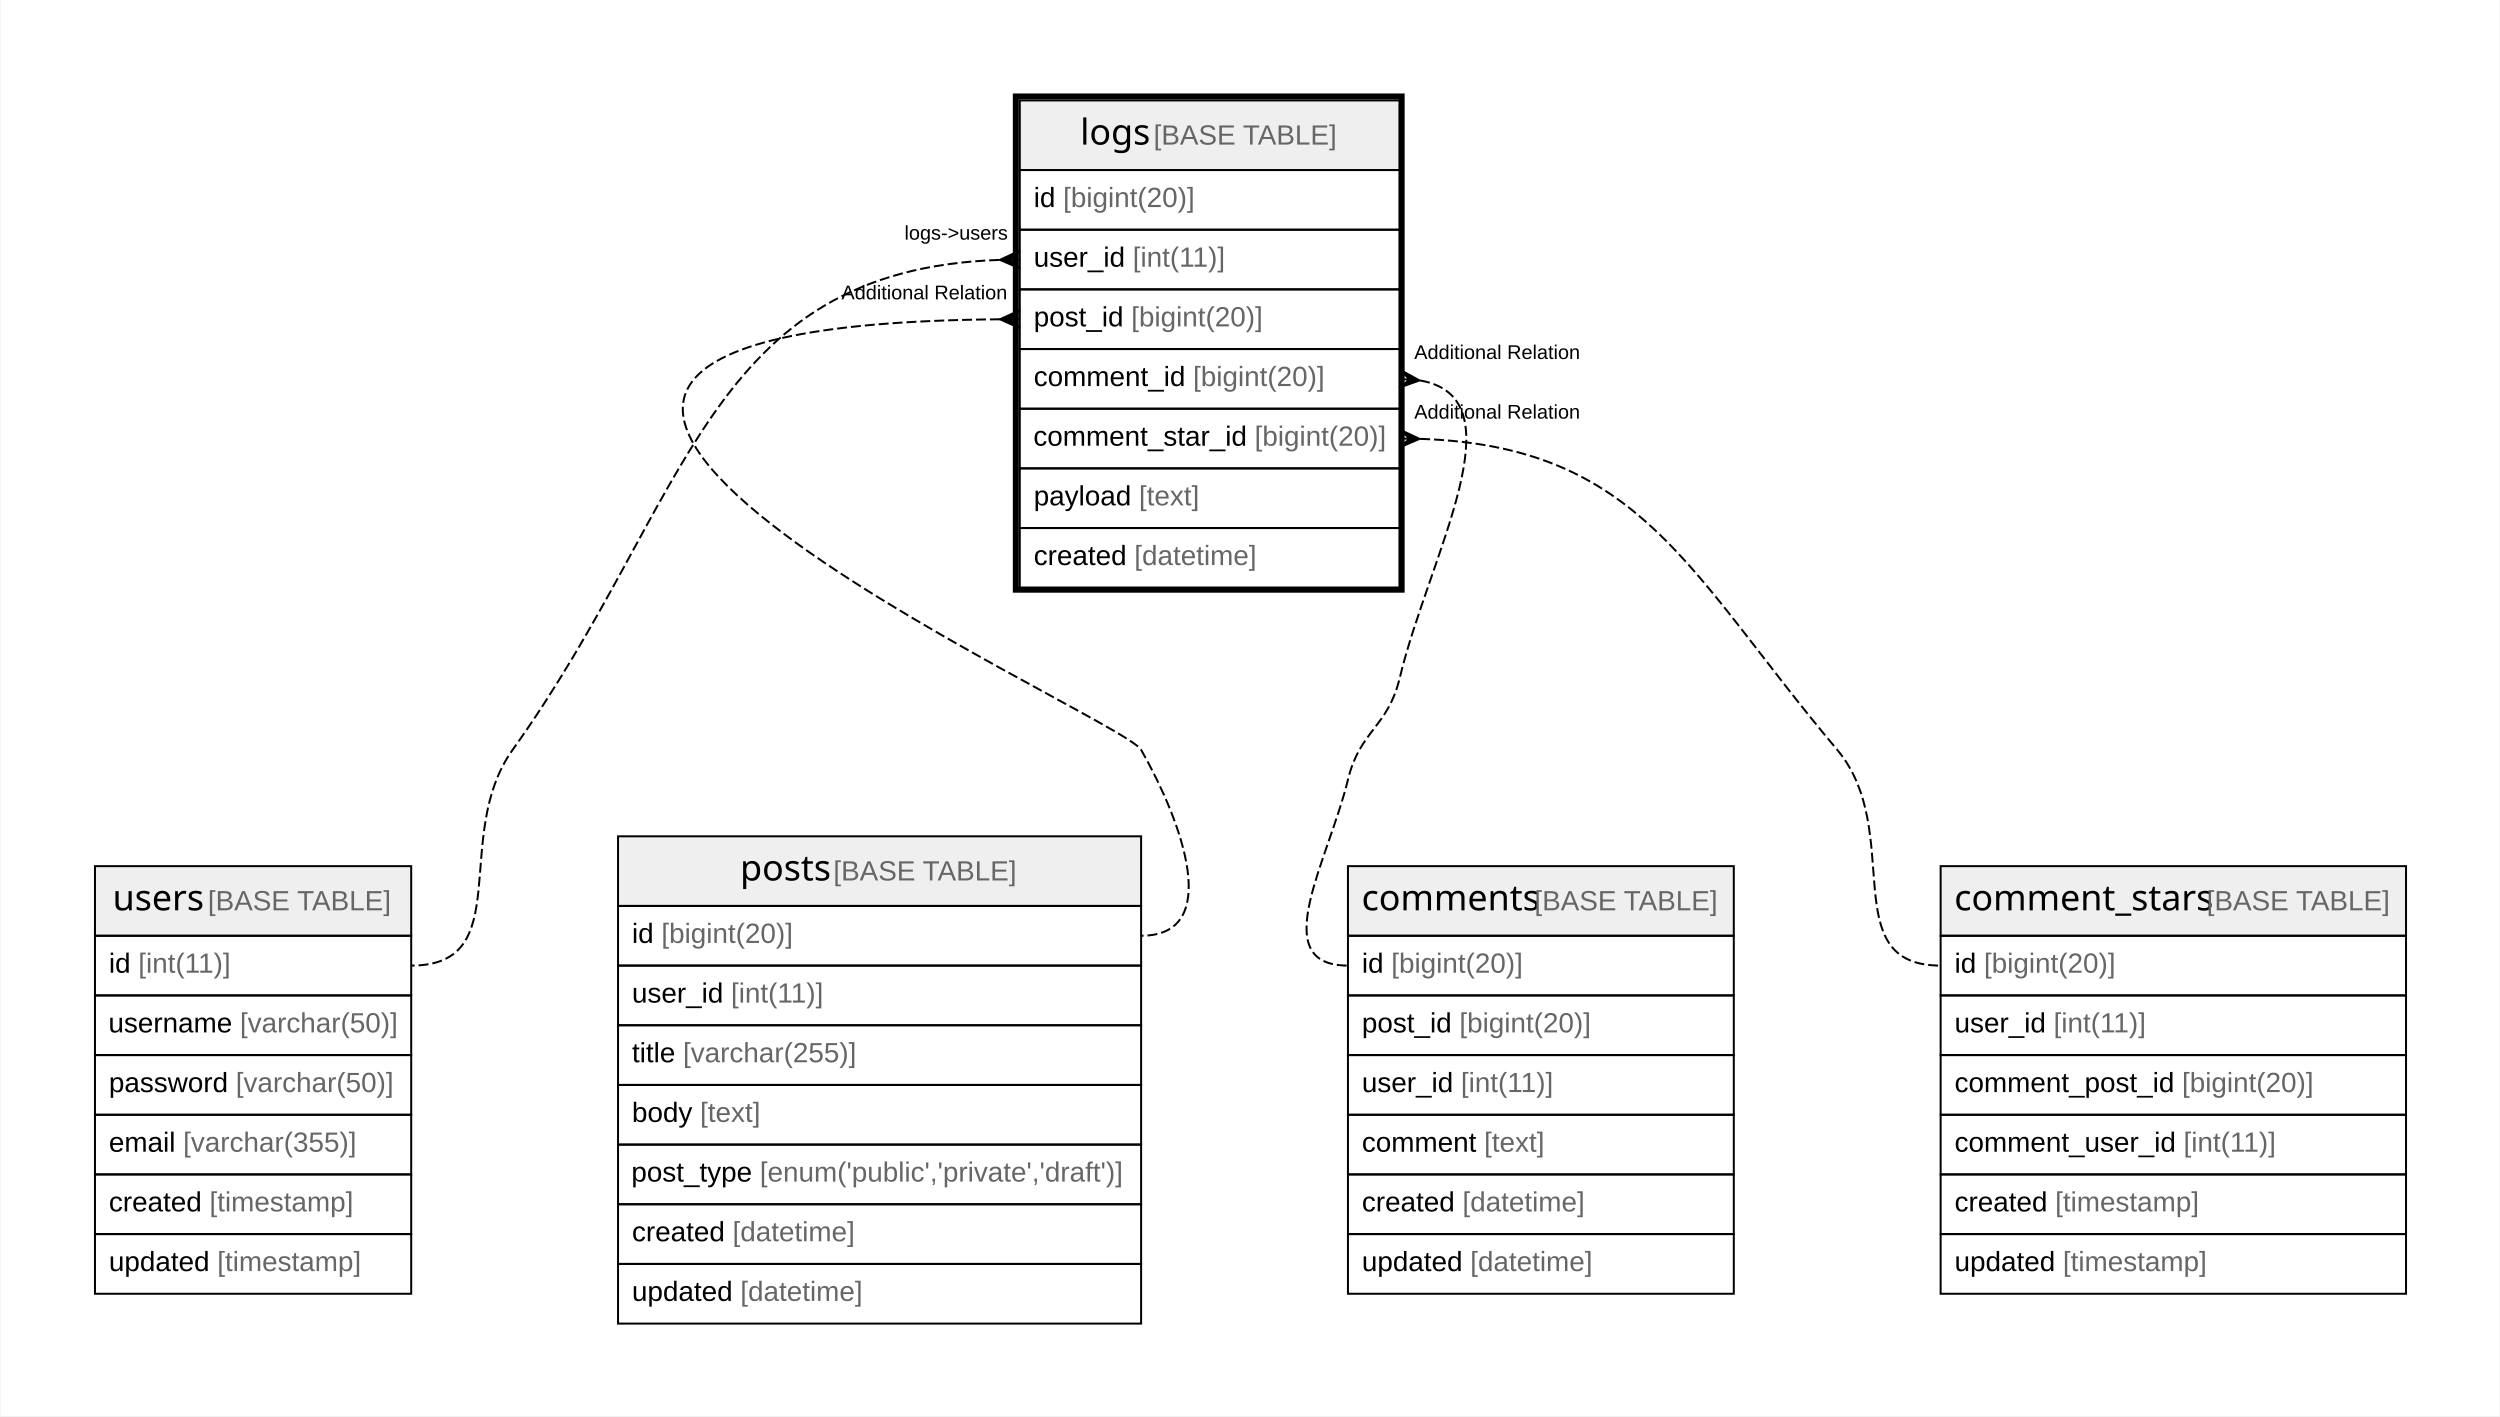
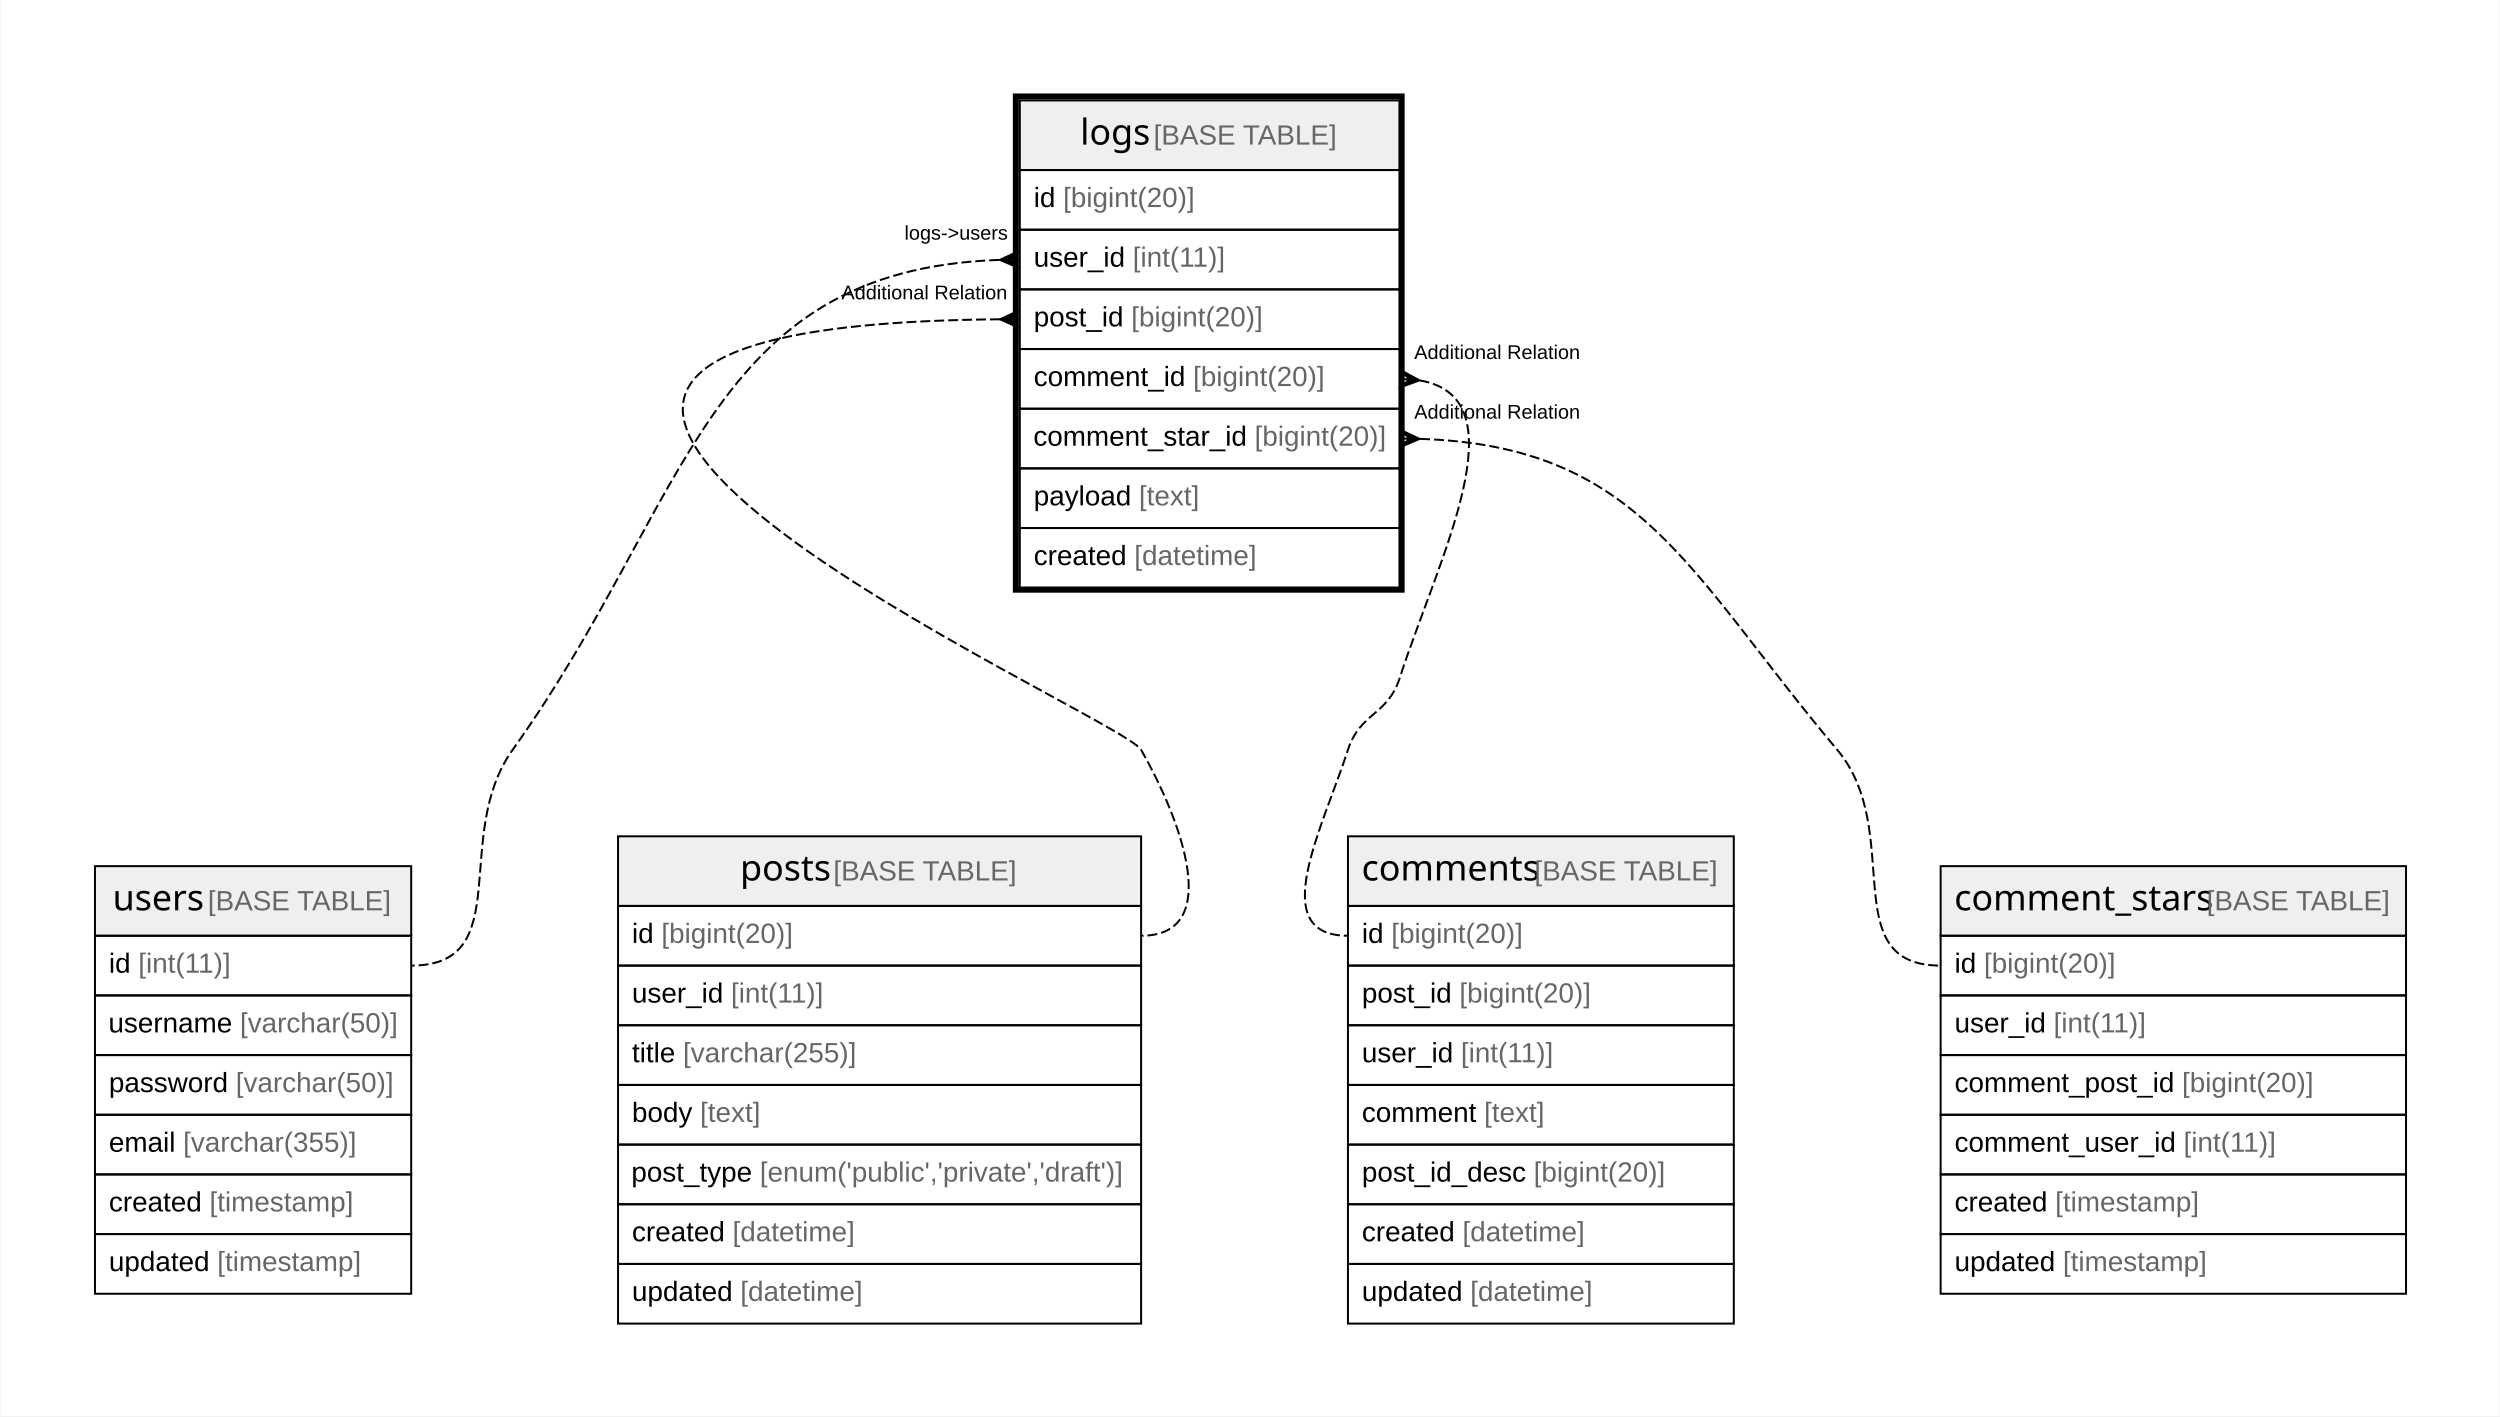
<svg xmlns="http://www.w3.org/2000/svg" width="1257pt" height="712pt" viewBox="0.00 0.00 1256.50 712.00">
  <g id="graph0" class="graph" transform="scale(1 1) rotate(0) translate(4 708)">
    <polygon fill="#ffffff" stroke="transparent" points="-4,4 -4,-708 1252.5,-708 1252.5,4 -4,4" />
    <g id="node1" class="node">
      <polygon fill="#efefef" stroke="transparent" points="508.5,-622.5 508.5,-657.5 699.5,-657.5 699.5,-622.5 508.5,-622.5" />
      <polygon fill="none" stroke="#000000" points="508.5,-622.5 508.5,-657.5 699.5,-657.5 699.5,-622.5 508.5,-622.5" />
      <text text-anchor="start" x="538.87" y="-635.3" font-family="Arial Bold" font-size="18.00" fill="#000000">logs</text>
      <text text-anchor="start" x="571.876" y="-635.3" font-family="Arial" font-size="14.00" fill="#000000"> </text>
      <text text-anchor="start" x="575.767" y="-635.3" font-family="Arial" font-size="14.00" fill="#666666">[BASE TABLE]</text>
      <polygon fill="none" stroke="#000000" points="508.5,-592.5 508.5,-622.5 699.5,-622.5 699.5,-592.5 508.5,-592.5" />
      <text text-anchor="start" x="515.5" y="-603.9" font-family="Arial" font-size="14.00" fill="#000000">id </text>
      <text text-anchor="start" x="530.28" y="-603.9" font-family="Arial" font-size="14.00" fill="#666666">[bigint(20)]</text>
      <polygon fill="none" stroke="#000000" points="508.5,-562.5 508.5,-592.5 699.5,-592.5 699.5,-562.5 508.5,-562.5" />
      <text text-anchor="start" x="515.5" y="-573.9" font-family="Arial" font-size="14.00" fill="#000000">user_id </text>
      <text text-anchor="start" x="565.288" y="-573.9" font-family="Arial" font-size="14.00" fill="#666666">[int(11)]</text>
      <polygon fill="none" stroke="#000000" points="508.5,-532.5 508.5,-562.5 699.5,-562.5 699.5,-532.5 508.5,-532.5" />
      <text text-anchor="start" x="515.5" y="-543.9" font-family="Arial" font-size="14.00" fill="#000000">post_id </text>
      <text text-anchor="start" x="564.518" y="-543.9" font-family="Arial" font-size="14.00" fill="#666666">[bigint(20)]</text>
      <polygon fill="none" stroke="#000000" points="508.5,-502.5 508.5,-532.5 699.5,-532.5 699.5,-502.5 508.5,-502.5" />
      <text text-anchor="start" x="515.5" y="-513.9" font-family="Arial" font-size="14.00" fill="#000000">comment_id </text>
      <text text-anchor="start" x="595.622" y="-513.9" font-family="Arial" font-size="14.00" fill="#666666">[bigint(20)]</text>
      <polygon fill="none" stroke="#000000" points="508.5,-472.5 508.5,-502.5 699.5,-502.5 699.5,-472.5 508.5,-472.5" />
      <text text-anchor="start" x="515.321" y="-483.9" font-family="Arial" font-size="14.00" fill="#000000">comment_star_id </text>
      <text text-anchor="start" x="626.56" y="-483.9" font-family="Arial" font-size="14.00" fill="#666666">[bigint(20)]</text>
      <polygon fill="none" stroke="#000000" points="508.5,-442.5 508.5,-472.5 699.5,-472.5 699.5,-442.5 508.5,-442.5" />
      <text text-anchor="start" x="515.5" y="-453.9" font-family="Arial" font-size="14.00" fill="#000000">payload </text>
      <text text-anchor="start" x="568.41" y="-453.9" font-family="Arial" font-size="14.00" fill="#666666">[text]</text>
      <polygon fill="none" stroke="#000000" points="508.5,-412.5 508.5,-442.5 699.5,-442.5 699.5,-412.5 508.5,-412.5" />
      <text text-anchor="start" x="515.5" y="-423.9" font-family="Arial" font-size="14.00" fill="#000000">created </text>
      <text text-anchor="start" x="566.072" y="-423.9" font-family="Arial" font-size="14.00" fill="#666666">[datetime]</text>
      <polygon fill="none" stroke="#000000" stroke-width="3" points="506.5,-411.5 506.5,-659.5 700.5,-659.5 700.5,-411.5 506.5,-411.5" />
    </g>
    <g id="node2" class="node">
      <polygon fill="#efefef" stroke="transparent" points="43.5,-237.5 43.5,-272.5 202.5,-272.5 202.5,-237.5 43.5,-237.5" />
      <polygon fill="none" stroke="#000000" points="43.5,-237.5 43.5,-272.5 202.5,-272.5 202.5,-237.5 43.5,-237.5" />
      <text text-anchor="start" x="52.371" y="-250.3" font-family="Arial Bold" font-size="18.00" fill="#000000">users</text>
      <text text-anchor="start" x="96.375" y="-250.3" font-family="Arial" font-size="14.00" fill="#000000"> </text>
      <text text-anchor="start" x="100.266" y="-250.3" font-family="Arial" font-size="14.00" fill="#666666">[BASE TABLE]</text>
      <polygon fill="none" stroke="#000000" points="43.5,-207.5 43.5,-237.5 202.5,-237.5 202.5,-207.5 43.5,-207.5" />
      <text text-anchor="start" x="50.5" y="-218.9" font-family="Arial" font-size="14.00" fill="#000000">id </text>
      <text text-anchor="start" x="65.28" y="-218.9" font-family="Arial" font-size="14.00" fill="#666666">[int(11)]</text>
      <polygon fill="none" stroke="#000000" points="43.5,-177.5 43.5,-207.5 202.5,-207.5 202.5,-177.5 43.5,-177.5" />
      <text text-anchor="start" x="50.269" y="-188.9" font-family="Arial" font-size="14.00" fill="#000000">username </text>
      <text text-anchor="start" x="116.394" y="-188.9" font-family="Arial" font-size="14.00" fill="#666666">[varchar(50)]</text>
      <polygon fill="none" stroke="#000000" points="43.5,-147.5 43.5,-177.5 202.5,-177.5 202.5,-147.5 43.5,-147.5" />
      <text text-anchor="start" x="50.5" y="-158.9" font-family="Arial" font-size="14.00" fill="#000000">password </text>
      <text text-anchor="start" x="114.288" y="-158.9" font-family="Arial" font-size="14.00" fill="#666666">[varchar(50)]</text>
      <polygon fill="none" stroke="#000000" points="43.5,-117.5 43.5,-147.5 202.5,-147.5 202.5,-117.5 43.5,-117.5" />
      <text text-anchor="start" x="50.5" y="-128.9" font-family="Arial" font-size="14.00" fill="#000000">email </text>
      <text text-anchor="start" x="87.83" y="-128.9" font-family="Arial" font-size="14.00" fill="#666666">[varchar(355)]</text>
      <polygon fill="none" stroke="#000000" points="43.5,-87.5 43.5,-117.5 202.5,-117.5 202.5,-87.5 43.5,-87.5" />
      <text text-anchor="start" x="50.5" y="-98.9" font-family="Arial" font-size="14.00" fill="#000000">created </text>
      <text text-anchor="start" x="101.072" y="-98.9" font-family="Arial" font-size="14.00" fill="#666666">[timestamp]</text>
      <polygon fill="none" stroke="#000000" points="43.5,-57.5 43.5,-87.5 202.5,-87.5 202.5,-57.5 43.5,-57.5" />
      <text text-anchor="start" x="50.5" y="-68.9" font-family="Arial" font-size="14.00" fill="#000000">updated </text>
      <text text-anchor="start" x="104.977" y="-68.9" font-family="Arial" font-size="14.00" fill="#666666">[timestamp]</text>
    </g>
    <g id="edge1" class="edge">
      <path fill="none" stroke="#000000" stroke-dasharray="5,2" d="M498.106,-577.322C350.573,-572.181 343.14,-456.331 253.5,-331 222.502,-287.661 255.784,-222.5 202.5,-222.5" />
      <polygon fill="#000000" stroke="#000000" points="498.502,-577.329 508.423,-581.999 503.501,-577.414 508.5,-577.5 508.5,-577.5 508.5,-577.5 503.501,-577.414 508.577,-573.001 498.502,-577.329 498.502,-577.329" />
      <text text-anchor="start" x="450.524" y="-587.5" font-family="Arial" font-size="10.00" fill="#000000">logs-&gt;users</text>
    </g>
    <g id="node3" class="node">
      <polygon fill="#efefef" stroke="transparent" points="306.5,-252.5 306.5,-287.5 569.5,-287.5 569.5,-252.5 306.5,-252.5" />
      <polygon fill="none" stroke="#000000" points="306.5,-252.5 306.5,-287.5 569.5,-287.5 569.5,-252.5 306.5,-252.5" />
      <text text-anchor="start" x="367.866" y="-265.3" font-family="Arial Bold" font-size="18.00" fill="#000000">posts</text>
      <text text-anchor="start" x="410.88" y="-265.3" font-family="Arial" font-size="14.00" fill="#000000"> </text>
      <text text-anchor="start" x="414.771" y="-265.3" font-family="Arial" font-size="14.00" fill="#666666">[BASE TABLE]</text>
      <polygon fill="none" stroke="#000000" points="306.5,-222.5 306.5,-252.5 569.5,-252.5 569.5,-222.5 306.5,-222.5" />
      <text text-anchor="start" x="313.5" y="-233.9" font-family="Arial" font-size="14.00" fill="#000000">id </text>
      <text text-anchor="start" x="328.28" y="-233.9" font-family="Arial" font-size="14.00" fill="#666666">[bigint(20)]</text>
      <polygon fill="none" stroke="#000000" points="306.5,-192.5 306.5,-222.5 569.5,-222.5 569.5,-192.5 306.5,-192.5" />
      <text text-anchor="start" x="313.5" y="-203.9" font-family="Arial" font-size="14.00" fill="#000000">user_id </text>
      <text text-anchor="start" x="363.288" y="-203.9" font-family="Arial" font-size="14.00" fill="#666666">[int(11)]</text>
      <polygon fill="none" stroke="#000000" points="306.5,-162.5 306.5,-192.5 569.5,-192.5 569.5,-162.5 306.5,-162.5" />
      <text text-anchor="start" x="313.5" y="-173.9" font-family="Arial" font-size="14.00" fill="#000000">title </text>
      <text text-anchor="start" x="339.168" y="-173.9" font-family="Arial" font-size="14.00" fill="#666666">[varchar(255)]</text>
      <polygon fill="none" stroke="#000000" points="306.5,-132.5 306.5,-162.5 569.5,-162.5 569.5,-132.5 306.5,-132.5" />
      <text text-anchor="start" x="313.5" y="-143.9" font-family="Arial" font-size="14.00" fill="#000000">body </text>
      <text text-anchor="start" x="347.738" y="-143.9" font-family="Arial" font-size="14.00" fill="#666666">[text]</text>
      <polygon fill="none" stroke="#000000" points="306.5,-102.5 306.5,-132.5 569.5,-132.5 569.5,-102.5 306.5,-102.5" />
      <text text-anchor="start" x="313.197" y="-113.9" font-family="Arial" font-size="14.00" fill="#000000">post_type </text>
      <text text-anchor="start" x="377.782" y="-113.9" font-family="Arial" font-size="14.00" fill="#666666">[enum('public','private','draft')]</text>
      <polygon fill="none" stroke="#000000" points="306.5,-72.5 306.5,-102.5 569.5,-102.5 569.5,-72.5 306.5,-72.5" />
      <text text-anchor="start" x="313.5" y="-83.9" font-family="Arial" font-size="14.00" fill="#000000">created </text>
      <text text-anchor="start" x="364.072" y="-83.9" font-family="Arial" font-size="14.00" fill="#666666">[datetime]</text>
      <polygon fill="none" stroke="#000000" points="306.5,-42.5 306.5,-72.5 569.5,-72.5 569.5,-42.5 306.5,-42.5" />
      <text text-anchor="start" x="313.5" y="-53.9" font-family="Arial" font-size="14.00" fill="#000000">updated </text>
      <text text-anchor="start" x="367.977" y="-53.9" font-family="Arial" font-size="14.00" fill="#666666">[datetime]</text>
    </g>
    <g id="edge2" class="edge">
      <path fill="none" stroke="#000000" stroke-dasharray="5,2" d="M498.48,-547.459C106.565,-544.217 559.295,-348.872 569.5,-331 590.106,-294.913 611.056,-237.5 569.5,-237.5" />
      <polygon fill="#000000" stroke="#000000" points="498.5,-547.459 508.482,-552 503.5,-547.48 508.5,-547.5 508.5,-547.5 508.5,-547.5 503.5,-547.48 508.518,-543 498.5,-547.459 498.5,-547.459" />
      <text text-anchor="start" x="418.825" y="-557.5" font-family="Arial" font-size="10.00" fill="#000000">Additional Relation</text>
    </g>
    <g id="node4" class="node">
-       <polygon fill="#efefef" stroke="transparent" points="673.5,-237.5 673.5,-272.5 867.5,-272.5 867.5,-237.5 673.5,-237.5" />
-       <polygon fill="none" stroke="#000000" points="673.5,-237.5 673.5,-272.5 867.5,-272.5 867.5,-237.5 673.5,-237.5" />
-       <text text-anchor="start" x="680.37" y="-250.3" font-family="Arial Bold" font-size="18.00" fill="#000000">comments</text>
-       <text text-anchor="start" x="763.376" y="-250.3" font-family="Arial" font-size="14.00" fill="#000000"> </text>
-       <text text-anchor="start" x="767.266" y="-250.3" font-family="Arial" font-size="14.00" fill="#666666">[BASE TABLE]</text>
-       <polygon fill="none" stroke="#000000" points="673.5,-207.5 673.5,-237.5 867.5,-237.5 867.5,-207.5 673.5,-207.5" />
-       <text text-anchor="start" x="680.5" y="-218.9" font-family="Arial" font-size="14.00" fill="#000000">id </text>
-       <text text-anchor="start" x="695.28" y="-218.9" font-family="Arial" font-size="14.00" fill="#666666">[bigint(20)]</text>
-       <polygon fill="none" stroke="#000000" points="673.5,-177.5 673.5,-207.5 867.5,-207.5 867.5,-177.5 673.5,-177.5" />
-       <text text-anchor="start" x="680.5" y="-188.9" font-family="Arial" font-size="14.00" fill="#000000">post_id </text>
-       <text text-anchor="start" x="729.518" y="-188.9" font-family="Arial" font-size="14.00" fill="#666666">[bigint(20)]</text>
-       <polygon fill="none" stroke="#000000" points="673.5,-147.5 673.5,-177.5 867.5,-177.5 867.5,-147.5 673.5,-147.5" />
-       <text text-anchor="start" x="680.5" y="-158.9" font-family="Arial" font-size="14.00" fill="#000000">user_id </text>
-       <text text-anchor="start" x="730.288" y="-158.9" font-family="Arial" font-size="14.00" fill="#666666">[int(11)]</text>
-       <polygon fill="none" stroke="#000000" points="673.5,-117.5 673.5,-147.5 867.5,-147.5 867.5,-117.5 673.5,-117.5" />
-       <text text-anchor="start" x="680.5" y="-128.9" font-family="Arial" font-size="14.00" fill="#000000">comment </text>
-       <text text-anchor="start" x="741.95" y="-128.9" font-family="Arial" font-size="14.00" fill="#666666">[text]</text>
-       <polygon fill="none" stroke="#000000" points="673.5,-87.5 673.5,-117.5 867.5,-117.5 867.5,-87.5 673.5,-87.5" />
-       <text text-anchor="start" x="680.5" y="-98.9" font-family="Arial" font-size="14.00" fill="#000000">created </text>
-       <text text-anchor="start" x="731.072" y="-98.9" font-family="Arial" font-size="14.00" fill="#666666">[datetime]</text>
-       <polygon fill="none" stroke="#000000" points="673.5,-57.5 673.5,-87.5 867.5,-87.5 867.5,-57.5 673.5,-57.5" />
-       <text text-anchor="start" x="680.5" y="-68.9" font-family="Arial" font-size="14.00" fill="#000000">updated </text>
-       <text text-anchor="start" x="734.977" y="-68.9" font-family="Arial" font-size="14.00" fill="#666666">[datetime]</text>
+       <polygon fill="#efefef" stroke="transparent" points="673.5,-252.5 673.5,-287.5 867.5,-287.5 867.5,-252.5 673.5,-252.5" />
+       <polygon fill="none" stroke="#000000" points="673.5,-252.5 673.5,-287.5 867.5,-287.5 867.5,-252.5 673.5,-252.5" />
+       <text text-anchor="start" x="680.37" y="-265.3" font-family="Arial Bold" font-size="18.00" fill="#000000">comments</text>
+       <text text-anchor="start" x="763.376" y="-265.3" font-family="Arial" font-size="14.00" fill="#000000"> </text>
+       <text text-anchor="start" x="767.266" y="-265.3" font-family="Arial" font-size="14.00" fill="#666666">[BASE TABLE]</text>
+       <polygon fill="none" stroke="#000000" points="673.5,-222.5 673.5,-252.5 867.5,-252.5 867.5,-222.5 673.5,-222.5" />
+       <text text-anchor="start" x="680.5" y="-233.9" font-family="Arial" font-size="14.00" fill="#000000">id </text>
+       <text text-anchor="start" x="695.28" y="-233.9" font-family="Arial" font-size="14.00" fill="#666666">[bigint(20)]</text>
+       <polygon fill="none" stroke="#000000" points="673.5,-192.5 673.5,-222.5 867.5,-222.5 867.5,-192.5 673.5,-192.5" />
+       <text text-anchor="start" x="680.5" y="-203.9" font-family="Arial" font-size="14.00" fill="#000000">post_id </text>
+       <text text-anchor="start" x="729.518" y="-203.9" font-family="Arial" font-size="14.00" fill="#666666">[bigint(20)]</text>
+       <polygon fill="none" stroke="#000000" points="673.5,-162.5 673.5,-192.5 867.5,-192.5 867.5,-162.5 673.5,-162.5" />
+       <text text-anchor="start" x="680.5" y="-173.9" font-family="Arial" font-size="14.00" fill="#000000">user_id </text>
+       <text text-anchor="start" x="730.288" y="-173.9" font-family="Arial" font-size="14.00" fill="#666666">[int(11)]</text>
+       <polygon fill="none" stroke="#000000" points="673.5,-132.5 673.5,-162.5 867.5,-162.5 867.5,-132.5 673.5,-132.5" />
+       <text text-anchor="start" x="680.5" y="-143.9" font-family="Arial" font-size="14.00" fill="#000000">comment </text>
+       <text text-anchor="start" x="741.95" y="-143.9" font-family="Arial" font-size="14.00" fill="#666666">[text]</text>
+       <polygon fill="none" stroke="#000000" points="673.5,-102.5 673.5,-132.5 867.5,-132.5 867.5,-102.5 673.5,-102.5" />
+       <text text-anchor="start" x="680.5" y="-113.9" font-family="Arial" font-size="14.00" fill="#000000">post_id_desc </text>
+       <text text-anchor="start" x="766.866" y="-113.9" font-family="Arial" font-size="14.00" fill="#666666">[bigint(20)]</text>
+       <polygon fill="none" stroke="#000000" points="673.5,-72.5 673.5,-102.5 867.5,-102.5 867.5,-72.5 673.5,-72.5" />
+       <text text-anchor="start" x="680.5" y="-83.9" font-family="Arial" font-size="14.00" fill="#000000">created </text>
+       <text text-anchor="start" x="731.072" y="-83.9" font-family="Arial" font-size="14.00" fill="#666666">[datetime]</text>
+       <polygon fill="none" stroke="#000000" points="673.5,-42.5 673.5,-72.5 867.5,-72.5 867.5,-42.5 673.5,-42.5" />
+       <text text-anchor="start" x="680.5" y="-53.9" font-family="Arial" font-size="14.00" fill="#000000">updated </text>
+       <text text-anchor="start" x="734.977" y="-53.9" font-family="Arial" font-size="14.00" fill="#666666">[datetime]</text>
    </g>
    <g id="edge3" class="edge">
-       <path fill="none" stroke="#000000" stroke-dasharray="5,2" d="M709.757,-516.697C760.696,-507.884 714.237,-428.355 699.5,-367 693.558,-342.261 679.442,-340.739 673.5,-316 663.795,-275.594 631.944,-222.5 673.5,-222.5" />
-       <polygon fill="#000000" stroke="#000000" points="709.47,-516.719 699.149,-513.014 704.485,-517.11 699.5,-517.5 699.5,-517.5 699.5,-517.5 704.485,-517.11 699.851,-521.986 709.47,-516.719 709.47,-516.719" />
+       <path fill="none" stroke="#000000" stroke-dasharray="5,2" d="M709.481,-516.739C761.401,-508.07 718.954,-427.164 699.5,-367 693.428,-348.221 679.572,-349.779 673.5,-331 660.715,-291.46 631.944,-237.5 673.5,-237.5" />
+       <polygon fill="#000000" stroke="#000000" points="709.471,-516.739 699.158,-513.013 704.486,-517.12 699.5,-517.5 699.5,-517.5 699.5,-517.5 704.486,-517.12 699.842,-521.987 709.471,-516.739 709.471,-516.739" />
      <text text-anchor="start" x="706.824" y="-527.5" font-family="Arial" font-size="10.00" fill="#000000">Additional Relation</text>
    </g>
    <g id="node5" class="node">
      <polygon fill="#efefef" stroke="transparent" points="971.5,-237.5 971.5,-272.5 1205.5,-272.5 1205.5,-237.5 971.5,-237.5" />
      <polygon fill="none" stroke="#000000" points="971.5,-237.5 971.5,-272.5 1205.5,-272.5 1205.5,-237.5 971.5,-237.5" />
      <text text-anchor="start" x="978.367" y="-250.3" font-family="Arial Bold" font-size="18.00" fill="#000000">comment_stars</text>
      <text text-anchor="start" x="1101.379" y="-250.3" font-family="Arial" font-size="14.00" fill="#000000"> </text>
      <text text-anchor="start" x="1105.27" y="-250.3" font-family="Arial" font-size="14.00" fill="#666666">[BASE TABLE]</text>
      <polygon fill="none" stroke="#000000" points="971.5,-207.5 971.5,-237.5 1205.5,-237.5 1205.5,-207.5 971.5,-207.5" />
      <text text-anchor="start" x="978.5" y="-218.9" font-family="Arial" font-size="14.00" fill="#000000">id </text>
      <text text-anchor="start" x="993.28" y="-218.9" font-family="Arial" font-size="14.00" fill="#666666">[bigint(20)]</text>
      <polygon fill="none" stroke="#000000" points="971.5,-177.5 971.5,-207.5 1205.5,-207.5 1205.5,-177.5 971.5,-177.5" />
      <text text-anchor="start" x="978.5" y="-188.9" font-family="Arial" font-size="14.00" fill="#000000">user_id </text>
      <text text-anchor="start" x="1028.288" y="-188.9" font-family="Arial" font-size="14.00" fill="#666666">[int(11)]</text>
      <polygon fill="none" stroke="#000000" points="971.5,-147.5 971.5,-177.5 1205.5,-177.5 1205.5,-147.5 971.5,-147.5" />
      <text text-anchor="start" x="978.5" y="-158.9" font-family="Arial" font-size="14.00" fill="#000000">comment_post_id </text>
      <text text-anchor="start" x="1092.86" y="-158.9" font-family="Arial" font-size="14.00" fill="#666666">[bigint(20)]</text>
      <polygon fill="none" stroke="#000000" points="971.5,-117.5 971.5,-147.5 1205.5,-147.5 1205.5,-117.5 971.5,-117.5" />
      <text text-anchor="start" x="978.5" y="-128.9" font-family="Arial" font-size="14.00" fill="#000000">comment_user_id </text>
      <text text-anchor="start" x="1093.63" y="-128.9" font-family="Arial" font-size="14.00" fill="#666666">[int(11)]</text>
      <polygon fill="none" stroke="#000000" points="971.5,-87.5 971.5,-117.5 1205.5,-117.5 1205.5,-87.5 971.5,-87.5" />
      <text text-anchor="start" x="978.5" y="-98.9" font-family="Arial" font-size="14.00" fill="#000000">created </text>
      <text text-anchor="start" x="1029.072" y="-98.9" font-family="Arial" font-size="14.00" fill="#666666">[timestamp]</text>
      <polygon fill="none" stroke="#000000" points="971.5,-57.5 971.5,-87.5 1205.5,-87.5 1205.5,-57.5 971.5,-57.5" />
      <text text-anchor="start" x="978.5" y="-68.9" font-family="Arial" font-size="14.00" fill="#000000">updated </text>
      <text text-anchor="start" x="1032.977" y="-68.9" font-family="Arial" font-size="14.00" fill="#666666">[timestamp]</text>
    </g>
    <g id="edge4" class="edge">
      <path fill="none" stroke="#000000" stroke-dasharray="5,2" d="M709.8,-487.334C820.872,-483.686 844.489,-420.11 919.5,-331 953.937,-290.09 918.026,-222.5 971.5,-222.5" />
      <polygon fill="#000000" stroke="#000000" points="709.499,-487.339 699.428,-483.001 704.499,-487.42 699.5,-487.5 699.5,-487.5 699.5,-487.5 704.499,-487.42 699.572,-491.999 709.499,-487.339 709.499,-487.339" />
      <text text-anchor="start" x="706.824" y="-497.5" font-family="Arial" font-size="10.00" fill="#000000">Additional Relation</text>
    </g>
  </g>
</svg>
